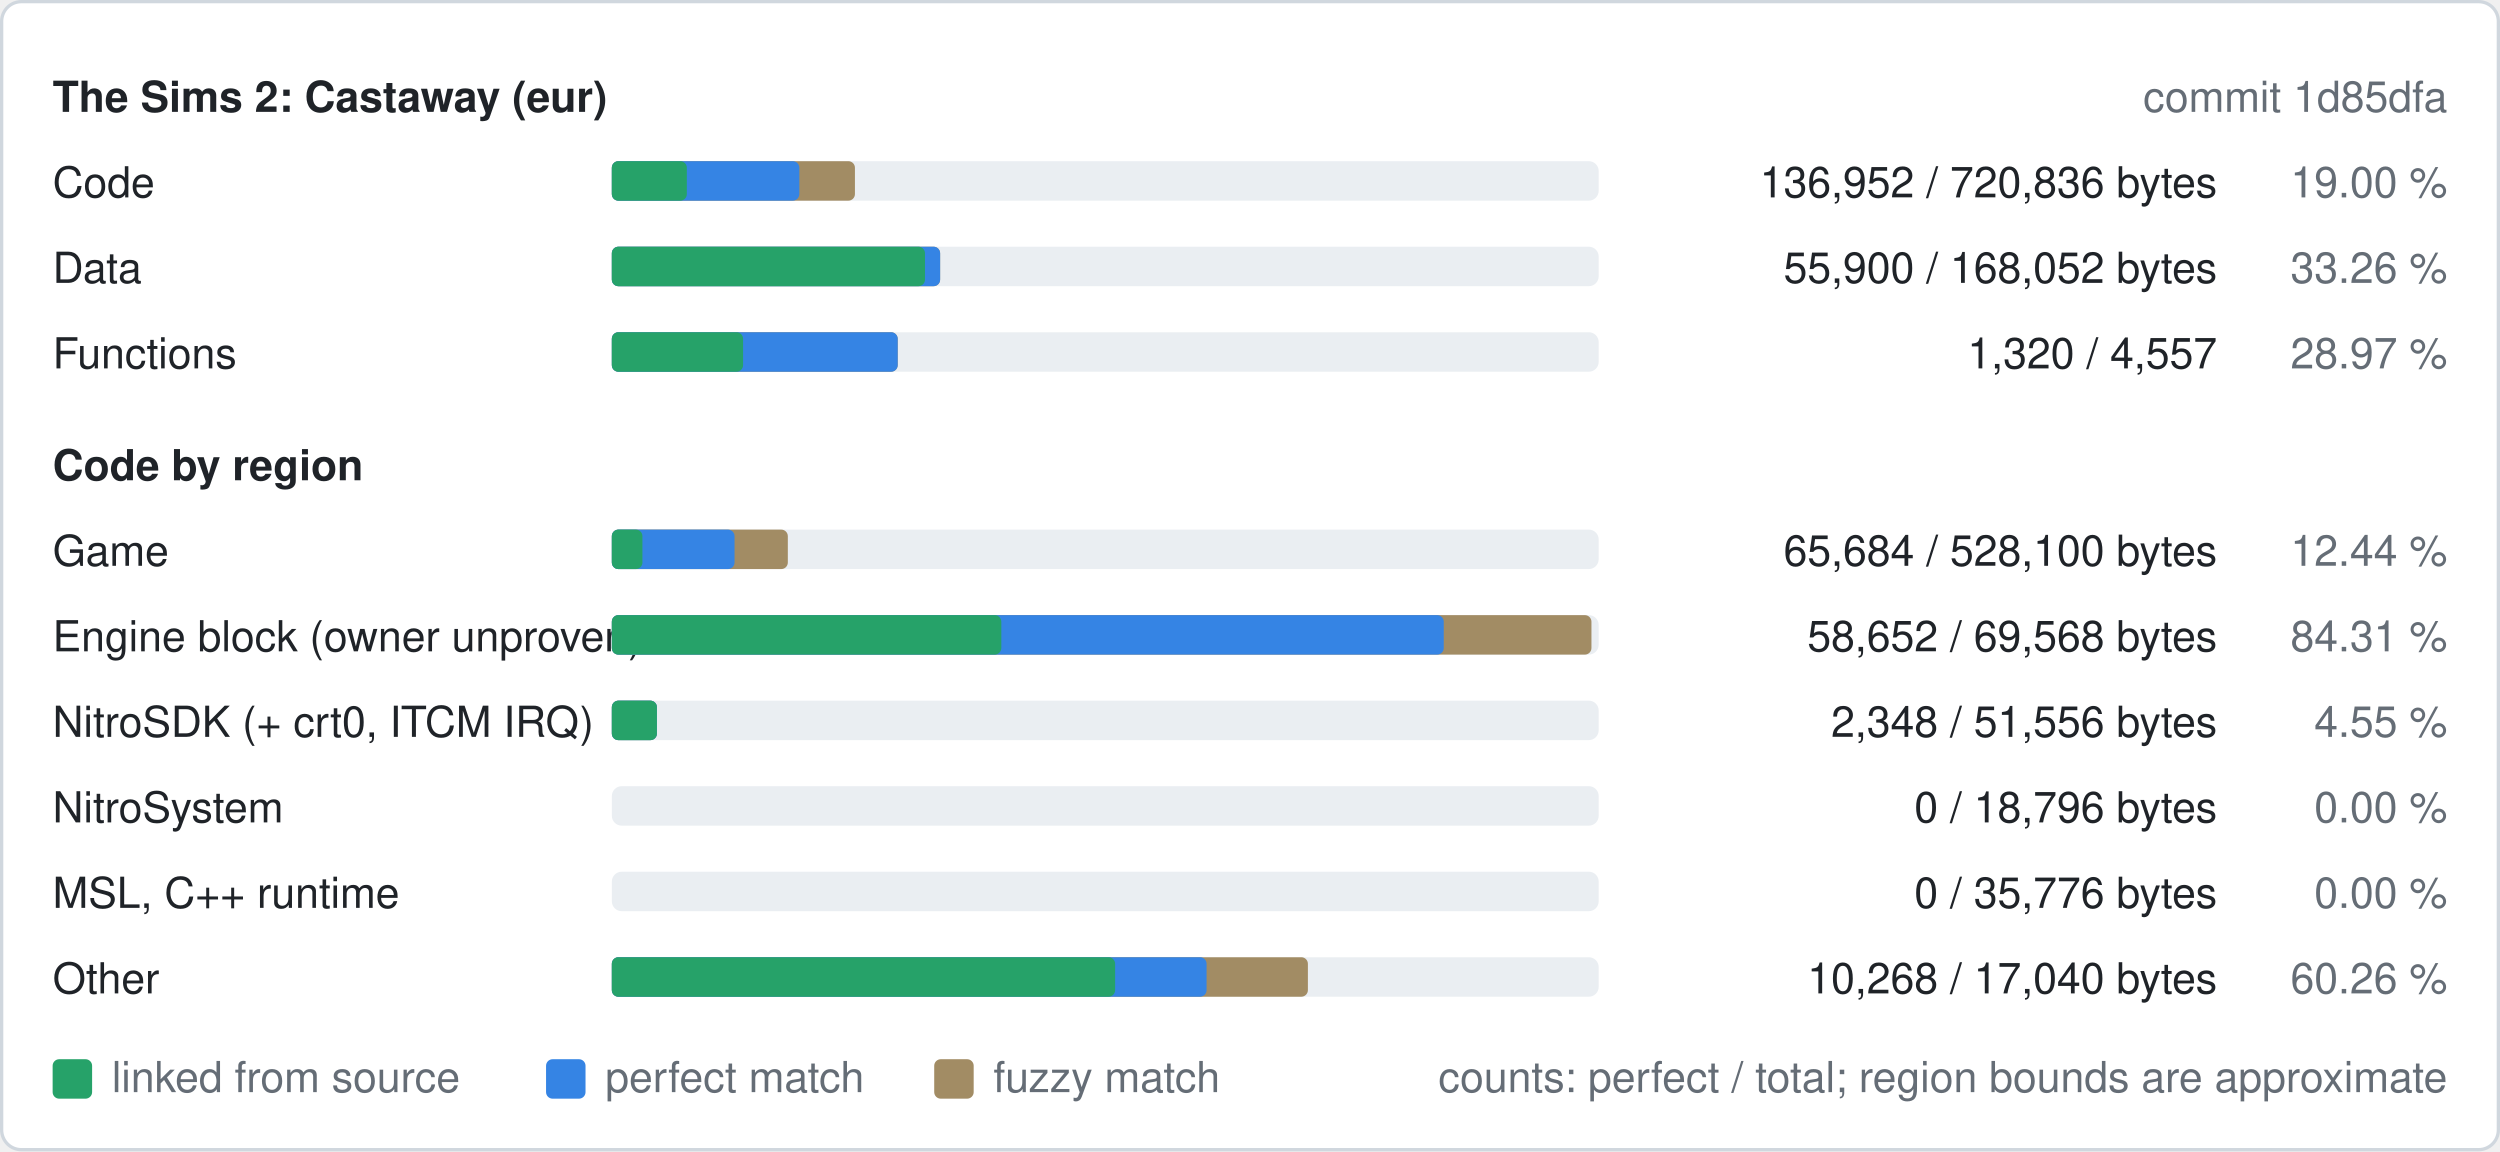
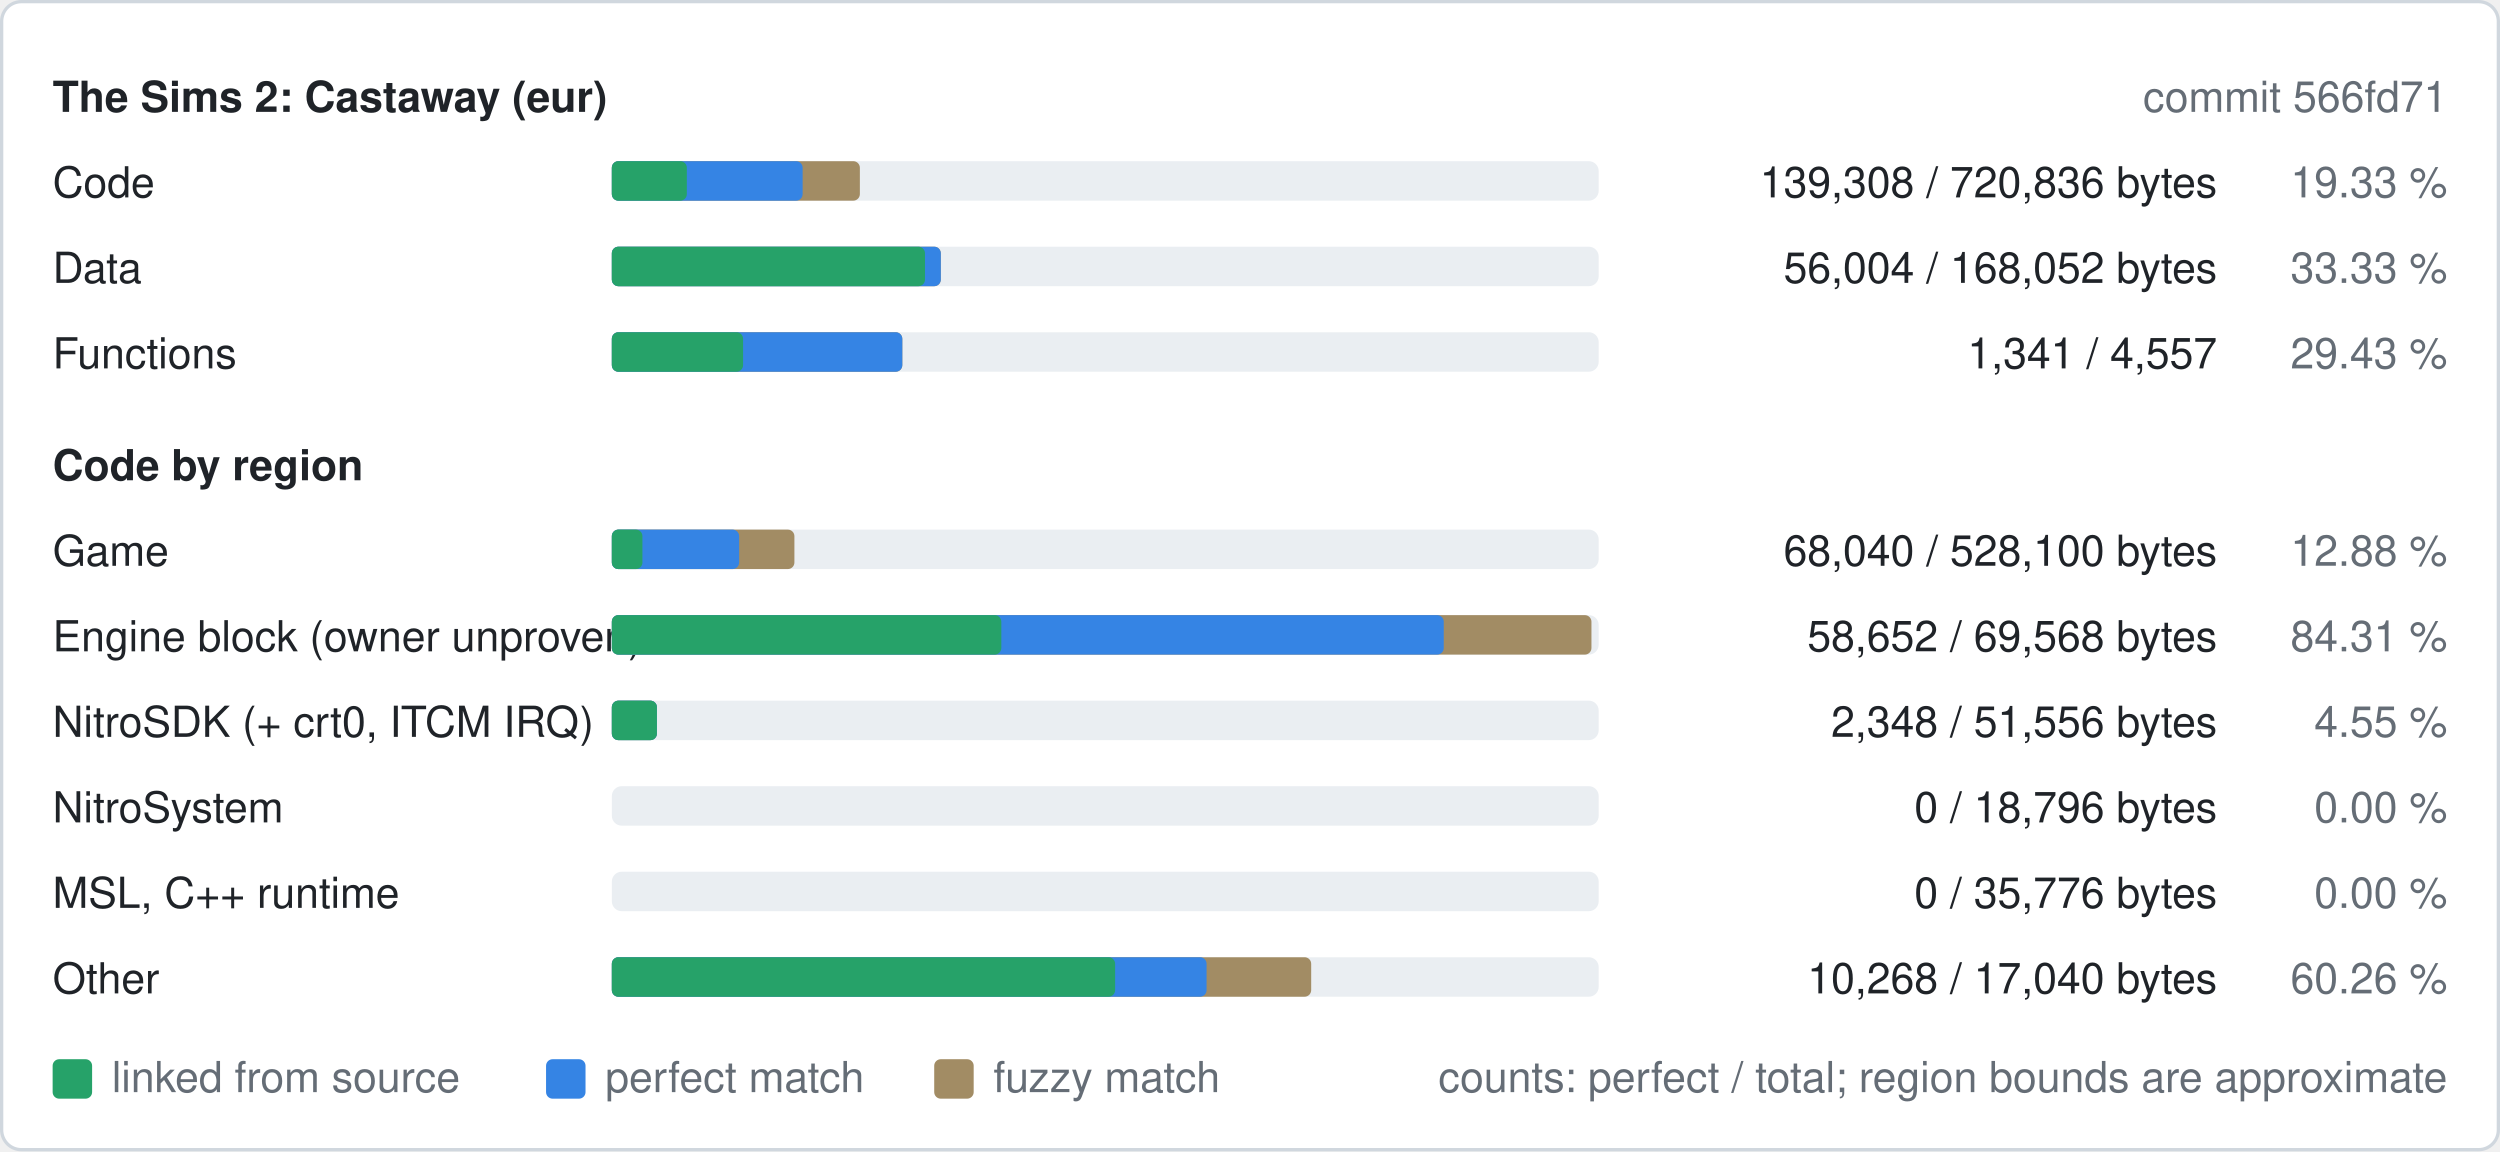
<svg xmlns="http://www.w3.org/2000/svg" width="760" height="350" viewBox="0 0 760 350" role="img" aria-label="Decompilation progress of eur">
  <style>
text{font-family:-apple-system,BlinkMacSystemFont,"Segoe UI",Helvetica,Arial,sans-serif;font-size:13px}
.b{font-weight:600}
.bg{fill:#ffffff;stroke:#d0d7de}.t{fill:#1f2328}.m{fill:#656d76}.track{fill:#eaeef2}.fuzzy{fill:#a28c64}.perfect{fill:#3584e4}.linked{fill:#26a269}
@media (prefers-color-scheme: dark){.bg{fill:#0d1117;stroke:#30363d}.t{fill:#e6edf3}.m{fill:#8d96a0}.track{fill:#21262d}.fuzzy{fill:#a28c64}.perfect{fill:#3584e4}.linked{fill:#2ec27e}}
</style>
  <rect class="bg" x="0.5" y="0.5" width="759" height="349" rx="6" />
  <text class="t b" x="16" y="34">The Sims 2: Castaway (eur)</text>
-   <text class="m" x="744" y="34" text-anchor="end">commit 1d85dfa</text>
+   <text class="m" x="744" y="34" text-anchor="end">commit 566fd71</text>
  <text class="t" x="16" y="60">Code</text>
  <rect class="track" x="186" y="49" width="300" height="12" rx="3" />
-   <rect class="fuzzy" x="186" y="49" width="73.9" height="12" rx="2" />
-   <rect class="perfect" x="186" y="49" width="57.0" height="12" rx="2" />
+   <rect class="fuzzy" x="186" y="49" width="75.4" height="12" rx="2" />
+   <rect class="perfect" x="186" y="49" width="58.0" height="12" rx="2" />
  <rect class="linked" x="186" y="49" width="22.8" height="12" rx="2" />
-   <text class="t" x="674" y="60" text-anchor="end">136,952 / 720,836 bytes</text>
-   <text class="m" x="744" y="60" text-anchor="end">19.00 %</text>
+   <text class="t" x="674" y="60" text-anchor="end">139,308 / 720,836 bytes</text>
+   <text class="m" x="744" y="60" text-anchor="end">19.33 %</text>
  <text class="t" x="16" y="86">Data</text>
  <rect class="track" x="186" y="75" width="300" height="12" rx="3" />
-   <rect class="fuzzy" x="186" y="75" width="99.8" height="12" rx="2" />
-   <rect class="perfect" x="186" y="75" width="99.8" height="12" rx="2" />
+   <rect class="fuzzy" x="186" y="75" width="100.0" height="12" rx="2" />
+   <rect class="perfect" x="186" y="75" width="100.0" height="12" rx="2" />
  <rect class="linked" x="186" y="75" width="95.2" height="12" rx="2" />
-   <text class="t" x="674" y="86" text-anchor="end">55,900 / 168,052 bytes</text>
-   <text class="m" x="744" y="86" text-anchor="end">33.26 %</text>
+   <text class="t" x="674" y="86" text-anchor="end">56,004 / 168,052 bytes</text>
+   <text class="m" x="744" y="86" text-anchor="end">33.33 %</text>
  <text class="t" x="16" y="112">Functions</text>
  <rect class="track" x="186" y="101" width="300" height="12" rx="3" />
-   <rect class="fuzzy" x="186" y="101" width="86.9" height="12" rx="2" />
-   <rect class="perfect" x="186" y="101" width="86.9" height="12" rx="2" />
+   <rect class="fuzzy" x="186" y="101" width="88.3" height="12" rx="2" />
+   <rect class="perfect" x="186" y="101" width="88.3" height="12" rx="2" />
  <rect class="linked" x="186" y="101" width="39.9" height="12" rx="2" />
-   <text class="t" x="674" y="112" text-anchor="end">1,320 / 4,557</text>
-   <text class="m" x="744" y="112" text-anchor="end">28.97 %</text>
+   <text class="t" x="674" y="112" text-anchor="end">1,341 / 4,557</text>
+   <text class="m" x="744" y="112" text-anchor="end">29.43 %</text>
  <text class="t b" x="16" y="146">Code by region</text>
  <text class="t" x="16" y="172">Game</text>
  <rect class="track" x="186" y="161" width="300" height="12" rx="3" />
-   <rect class="fuzzy" x="186" y="161" width="53.5" height="12" rx="2" />
-   <rect class="perfect" x="186" y="161" width="37.3" height="12" rx="2" />
+   <rect class="fuzzy" x="186" y="161" width="55.5" height="12" rx="2" />
+   <rect class="perfect" x="186" y="161" width="38.7" height="12" rx="2" />
  <rect class="linked" x="186" y="161" width="9.3" height="12" rx="2" />
-   <text class="t" x="674" y="172" text-anchor="end">65,684 / 528,100 bytes</text>
-   <text class="m" x="744" y="172" text-anchor="end">12.44 %</text>
+   <text class="t" x="674" y="172" text-anchor="end">68,040 / 528,100 bytes</text>
+   <text class="m" x="744" y="172" text-anchor="end">12.88 %</text>
  <text class="t" x="16" y="198">Engine block (owner unproven)</text>
  <rect class="track" x="186" y="187" width="300" height="12" rx="3" />
  <rect class="fuzzy" x="186" y="187" width="297.8" height="12" rx="2" />
  <rect class="perfect" x="186" y="187" width="252.9" height="12" rx="2" />
  <rect class="linked" x="186" y="187" width="118.4" height="12" rx="2" />
  <text class="t" x="674" y="198" text-anchor="end">58,652 / 69,568 bytes</text>
  <text class="m" x="744" y="198" text-anchor="end">84.31 %</text>
  <text class="t" x="16" y="224">NitroSDK (+ crt0, ITCM IRQ)</text>
  <rect class="track" x="186" y="213" width="300" height="12" rx="3" />
  <rect class="fuzzy" x="186" y="213" width="13.7" height="12" rx="2" />
  <rect class="perfect" x="186" y="213" width="13.7" height="12" rx="2" />
  <rect class="linked" x="186" y="213" width="13.7" height="12" rx="2" />
  <text class="t" x="674" y="224" text-anchor="end">2,348 / 51,556 bytes</text>
  <text class="m" x="744" y="224" text-anchor="end">4.55 %</text>
  <text class="t" x="16" y="250">NitroSystem</text>
  <rect class="track" x="186" y="239" width="300" height="12" rx="3" />
  <text class="t" x="674" y="250" text-anchor="end">0 / 18,796 bytes</text>
  <text class="m" x="744" y="250" text-anchor="end">0.00 %</text>
  <text class="t" x="16" y="276">MSL, C++ runtime</text>
  <rect class="track" x="186" y="265" width="300" height="12" rx="3" />
  <text class="t" x="674" y="276" text-anchor="end">0 / 35,776 bytes</text>
  <text class="m" x="744" y="276" text-anchor="end">0.00 %</text>
  <text class="t" x="16" y="302">Other</text>
  <rect class="track" x="186" y="291" width="300" height="12" rx="3" />
-   <rect class="fuzzy" x="186" y="291" width="211.6" height="12" rx="2" />
+   <rect class="fuzzy" x="186" y="291" width="212.6" height="12" rx="2" />
  <rect class="perfect" x="186" y="291" width="180.8" height="12" rx="2" />
  <rect class="linked" x="186" y="291" width="153.0" height="12" rx="2" />
  <text class="t" x="674" y="302" text-anchor="end">10,268 / 17,040 bytes</text>
  <text class="m" x="744" y="302" text-anchor="end">60.26 %</text>
  <rect class="linked" x="16" y="322" width="12" height="12" rx="2" />
  <text class="m" x="34" y="332">linked from source</text>
  <rect class="perfect" x="166" y="322" width="12" height="12" rx="2" />
  <text class="m" x="184" y="332">perfect match</text>
  <rect class="fuzzy" x="284" y="322" width="12" height="12" rx="2" />
  <text class="m" x="302" y="332">fuzzy match</text>
  <text class="m" x="744" y="332" text-anchor="end">counts: perfect / total; region bounds are approximate</text>
</svg>
